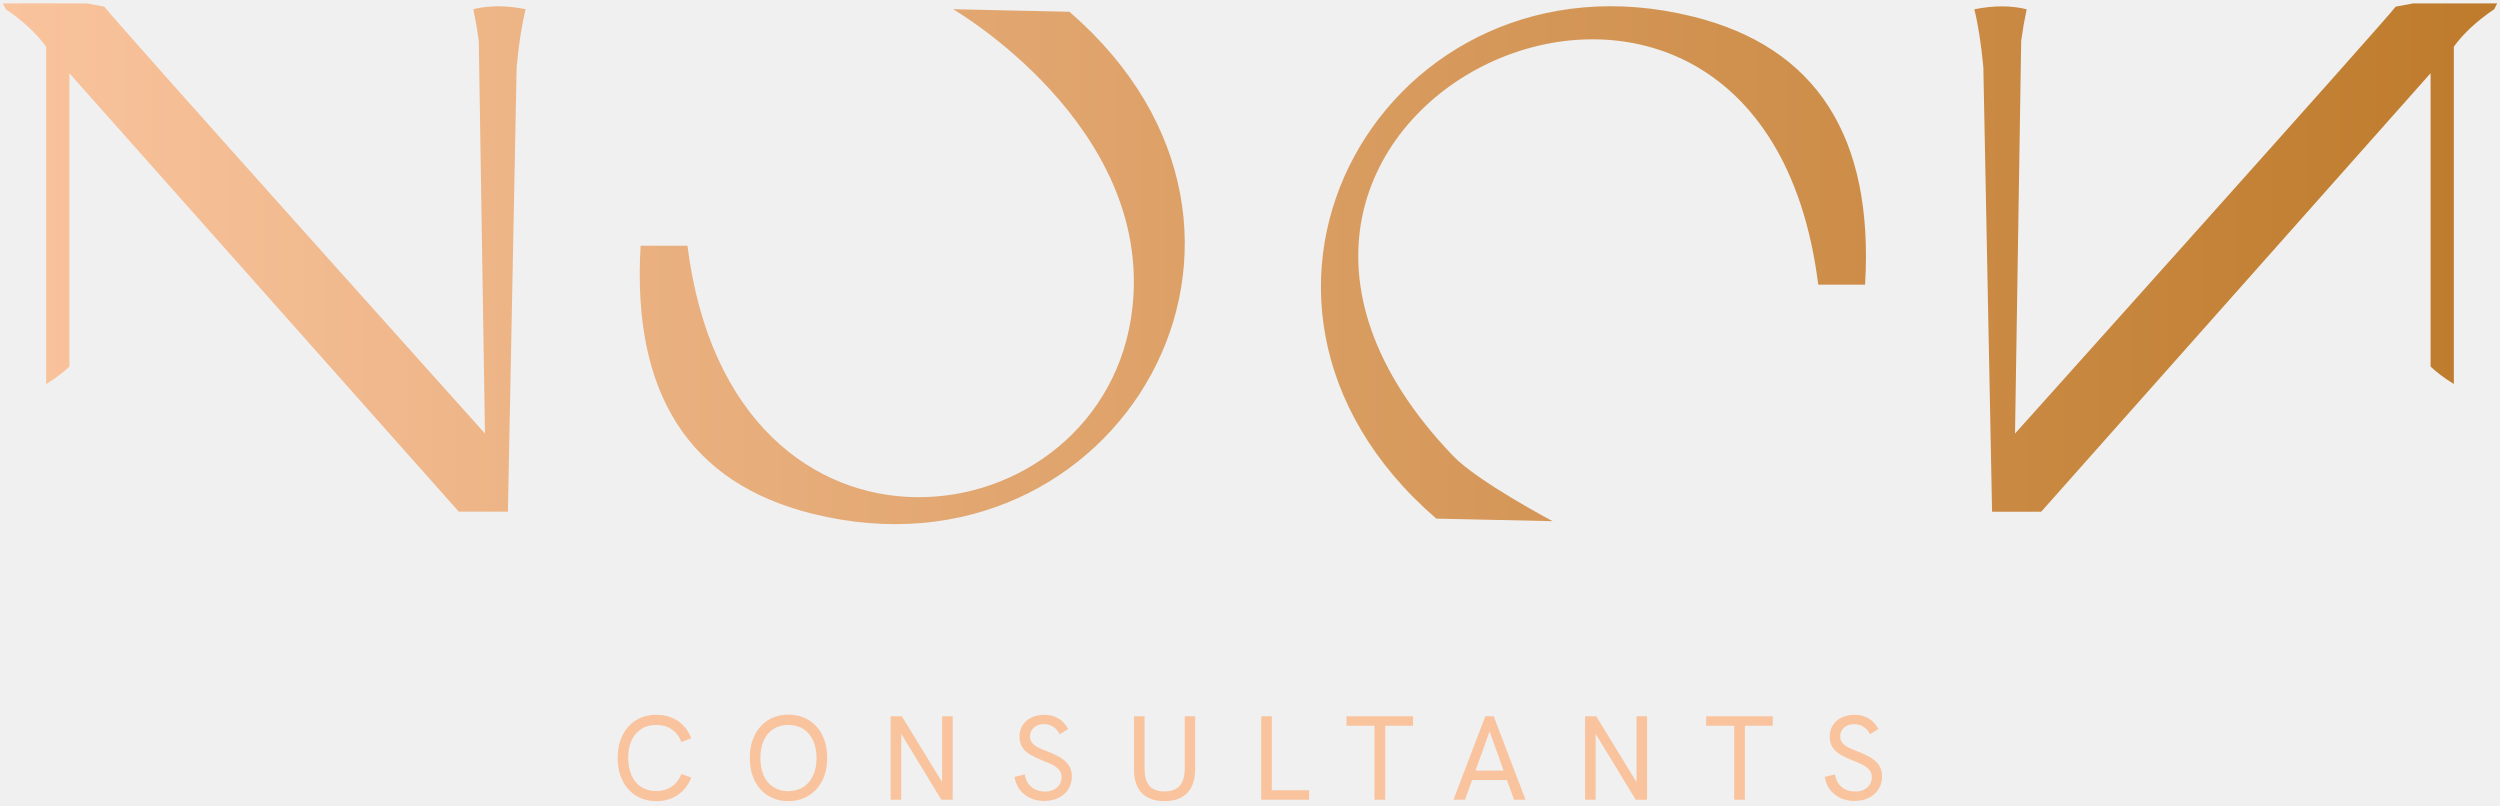
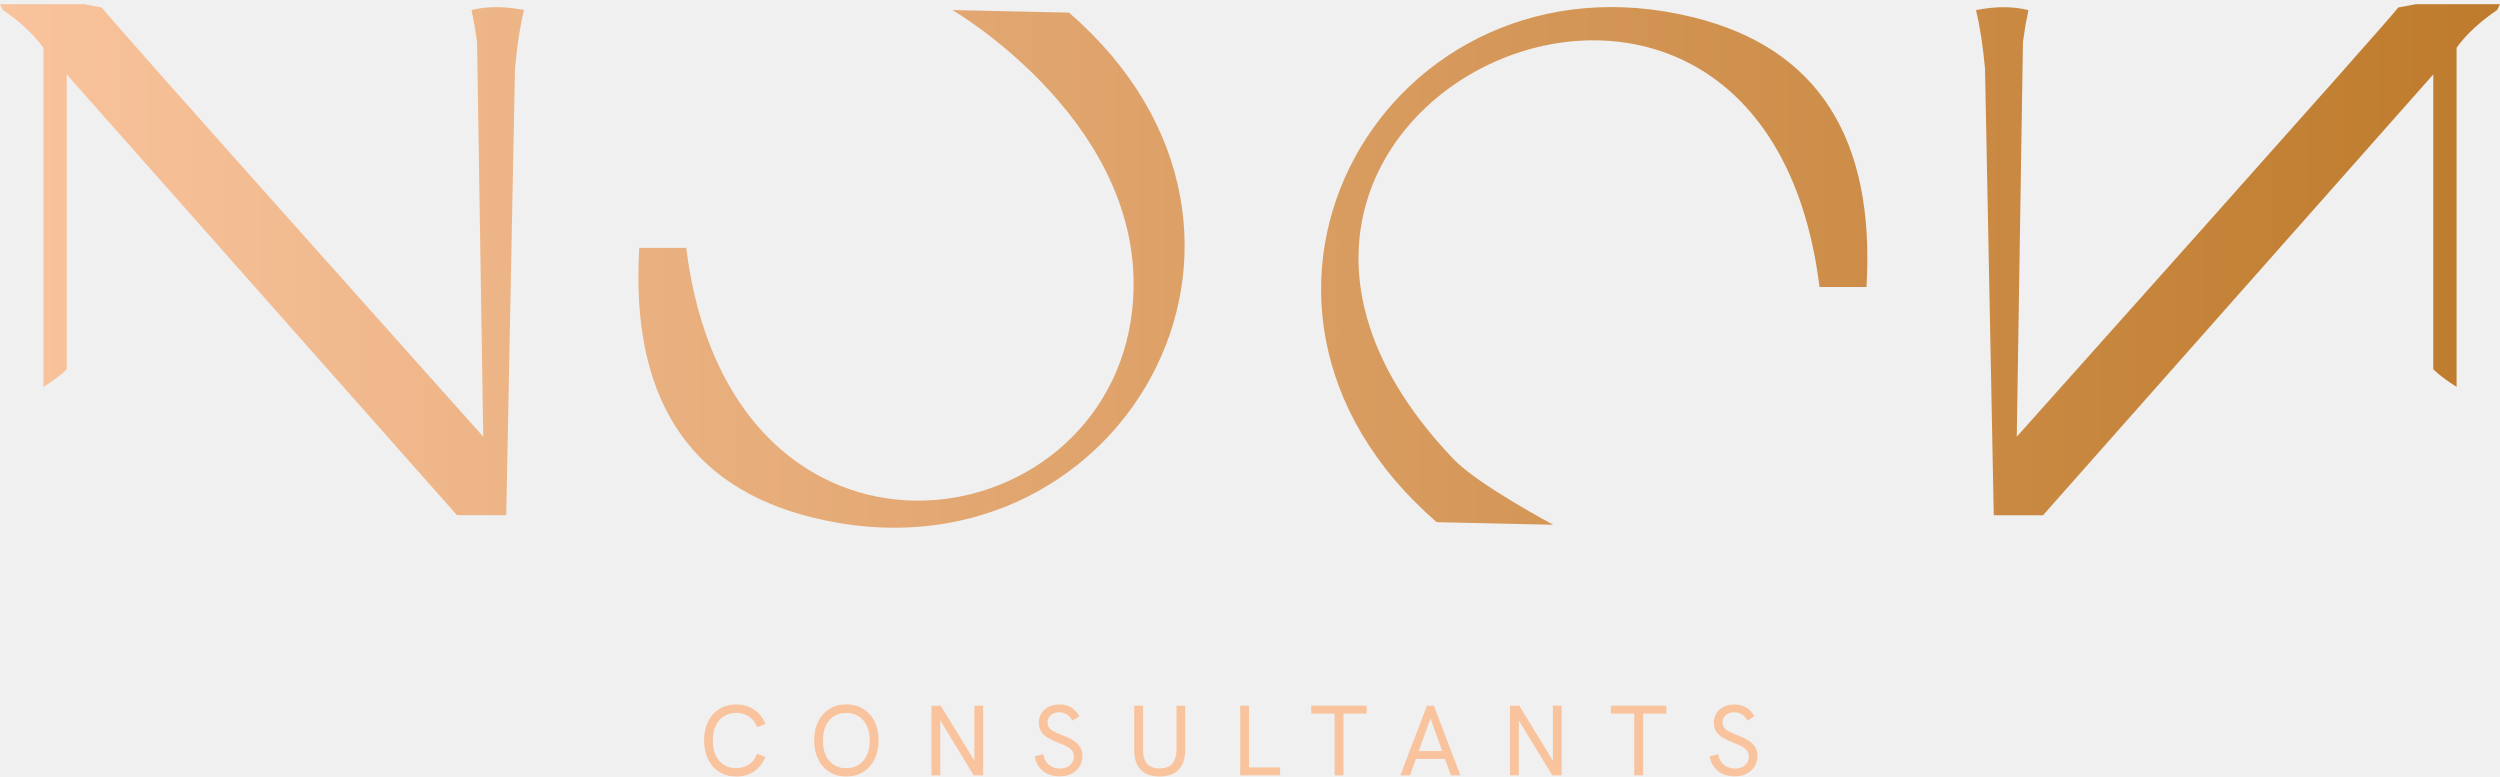
- <svg xmlns="http://www.w3.org/2000/svg" width="394" height="127" viewBox="0 0 394 127" fill="none">
-   <g clipPath="url(#clip0_2_294)">
-     <path d="M0.444 0.538H13.686L16.436 1.046C17.961 3.149 76.429 68.319 76.429 68.319L75.458 6.442L75.054 3.796L74.592 1.451C77.041 0.838 79.791 0.838 82.842 1.451C82.23 3.9 81.756 6.951 81.421 10.614L80.046 80.636H72.304L10.936 11.538V57.781C10.023 58.659 8.798 59.583 7.273 60.531V7.367C5.736 5.252 3.622 3.288 0.906 1.451L0.444 0.538ZM393.091 1.451C390.375 3.288 388.249 5.252 386.724 7.355V60.519C385.199 59.572 383.974 58.647 383.061 57.769V11.538L321.693 80.648H313.951L312.576 10.625C312.241 6.962 311.756 3.9 311.155 1.462C314.206 0.85 316.956 0.85 319.405 1.462L318.943 3.808L318.539 6.454L317.568 68.33C317.568 68.33 376.036 3.149 377.561 1.046L380.311 0.538H393.553L393.091 1.451ZM150.207 1.451L168.545 1.855C208.929 36.785 176.055 92.827 128.16 80.994C108.632 76.176 99.573 62.079 100.96 38.727H108.344C115.288 94.178 174.345 85.697 178.47 48.502C181.659 19.673 150.207 1.451 150.207 1.451ZM244.691 82.138L226.354 81.734C185.969 46.803 218.843 -9.238 266.738 2.594C286.266 7.413 295.325 21.51 293.938 44.862H286.555C277.184 -29.886 176.853 17.419 229.011 71.855C232.848 75.864 244.691 82.138 244.691 82.138Z" fill="url(#paint0_linear_2_294)" />
+ <svg xmlns="http://www.w3.org/2000/svg" width="557" height="173" viewBox="0 0 557 173" fill="none">
+   <g clip-path="url(#clip0_244_26470)">
+     <path d="M0 0.942H18.763L22.659 1.665C24.82 4.654 107.664 97.277 107.664 97.277L106.289 9.334L105.716 5.574L105.061 2.24C108.532 1.369 112.428 1.369 116.75 2.24C115.883 5.721 115.211 10.057 114.737 15.263L112.788 114.783H101.819L14.866 16.577V82.3C13.573 83.548 11.837 84.862 9.676 86.208V10.648C7.498 7.643 4.502 4.851 0.655 2.24L0 0.942ZM556.345 2.24C552.498 4.851 549.485 7.643 547.324 10.632V86.192C545.163 84.845 543.427 83.531 542.134 82.283V16.577L455.181 114.8H444.212L442.263 15.279C441.789 10.073 441.101 5.721 440.25 2.256C444.572 1.386 448.468 1.386 451.939 2.256L451.284 5.59L450.711 9.351L449.336 97.293C449.336 97.293 532.18 4.654 534.341 1.665L538.237 0.942H557L556.345 2.24ZM212.201 2.24L238.183 2.815C295.404 52.46 248.825 132.109 180.962 115.292C153.293 108.444 140.457 88.409 142.422 55.219H152.884C162.724 134.031 246.402 121.976 252.247 69.112C256.766 28.138 212.201 2.24 212.201 2.24ZM346.076 116.918L320.094 116.343C262.873 66.698 309.452 -12.951 377.315 3.866C404.984 10.714 417.82 30.749 415.855 63.939H405.393C392.115 -42.298 249.955 24.936 323.859 102.302C329.295 108.001 346.076 116.918 346.076 116.918Z" fill="url(#paint0_linear_244_26470)" />
  </g>
-   <g clipPath="url(#clip1_2_294)">
-     <path d="M103.416 126.255C102.214 126.255 101.151 125.966 100.238 125.399C99.325 124.833 98.62 124.036 98.112 123.019C97.604 121.991 97.349 120.801 97.349 119.449C97.349 118.097 97.604 116.907 98.112 115.878C98.62 114.85 99.325 114.064 100.238 113.509C101.151 112.943 102.214 112.654 103.416 112.654C104.733 112.654 105.877 112.978 106.847 113.637C107.818 114.295 108.511 115.196 108.939 116.352L107.391 116.941C107.067 116.086 106.559 115.428 105.877 114.954C105.195 114.48 104.375 114.249 103.404 114.249C102.514 114.249 101.729 114.457 101.07 114.885C100.411 115.312 99.891 115.913 99.533 116.687C99.175 117.461 99.002 118.386 99.002 119.449C99.002 120.512 99.187 121.436 99.533 122.222C99.891 122.996 100.4 123.608 101.07 124.036C101.74 124.464 102.514 124.672 103.404 124.672C104.375 124.672 105.195 124.429 105.877 123.955C106.559 123.481 107.055 122.823 107.391 121.979L108.939 122.545C108.511 123.689 107.818 124.591 106.847 125.261C105.877 125.931 104.733 126.266 103.416 126.266V126.255Z" fill="#F9C39D" />
-     <path d="M124.238 126.255C123.037 126.255 121.974 125.966 121.061 125.4C120.148 124.834 119.443 124.048 118.935 123.02C118.426 121.991 118.172 120.813 118.172 119.449C118.172 118.086 118.426 116.884 118.935 115.867C119.443 114.85 120.16 114.053 121.061 113.487C121.974 112.921 123.037 112.632 124.238 112.632C125.44 112.632 126.549 112.921 127.462 113.487C128.375 114.053 129.091 114.839 129.6 115.867C130.108 116.896 130.363 118.086 130.363 119.449C130.363 120.813 130.108 121.991 129.588 123.02C129.068 124.048 128.352 124.834 127.439 125.4C126.526 125.966 125.452 126.255 124.227 126.255H124.238ZM124.238 124.672C125.151 124.672 125.949 124.464 126.607 124.037C127.266 123.609 127.774 123.008 128.144 122.223C128.514 121.448 128.687 120.524 128.687 119.472C128.687 118.421 128.502 117.485 128.144 116.699C127.774 115.925 127.266 115.313 126.607 114.885C125.949 114.458 125.163 114.25 124.238 114.25C123.314 114.25 122.563 114.458 121.904 114.885C121.234 115.301 120.726 115.902 120.368 116.688C120.009 117.462 119.836 118.398 119.836 119.484C119.836 120.57 120.021 121.483 120.368 122.257C120.726 123.031 121.234 123.632 121.904 124.06C122.575 124.487 123.349 124.695 124.238 124.695V124.672Z" fill="#F9C39D" />
-     <path d="M140.369 126.036V112.886H142.125L148.862 123.886H148.48V112.886H150.144V126.036H148.353L141.651 115.024H142.033V126.036H140.369Z" fill="#F9C39D" />
-     <path d="M164.682 126.231C163.364 126.231 162.278 125.885 161.435 125.191C160.591 124.498 160.071 123.585 159.886 122.441L161.504 122.049C161.643 122.927 162.001 123.597 162.59 124.059C163.179 124.521 163.884 124.752 164.728 124.752C165.213 124.752 165.652 124.66 166.045 124.464C166.438 124.279 166.738 124.013 166.969 123.666C167.2 123.32 167.304 122.927 167.304 122.488C167.304 122.025 167.177 121.644 166.923 121.332C166.669 121.032 166.322 120.766 165.872 120.535C165.421 120.304 164.901 120.084 164.312 119.853C163.584 119.576 162.948 119.275 162.394 118.952C161.839 118.628 161.423 118.235 161.123 117.773C160.822 117.311 160.672 116.756 160.672 116.086C160.672 115.416 160.834 114.827 161.157 114.307C161.481 113.787 161.943 113.382 162.532 113.094C163.122 112.805 163.803 112.654 164.589 112.654C165.421 112.654 166.161 112.839 166.796 113.221C167.443 113.602 167.952 114.157 168.344 114.896L167.027 115.705C166.738 115.185 166.392 114.792 165.976 114.526C165.56 114.261 165.086 114.122 164.543 114.122C164.115 114.122 163.734 114.203 163.399 114.365C163.064 114.526 162.81 114.757 162.613 115.046C162.428 115.335 162.324 115.67 162.324 116.052C162.324 116.456 162.44 116.803 162.659 117.08C162.89 117.357 163.214 117.611 163.642 117.819C164.069 118.027 164.589 118.259 165.19 118.478C165.953 118.767 166.623 119.079 167.166 119.426C167.72 119.761 168.148 120.165 168.46 120.639C168.772 121.113 168.922 121.69 168.922 122.384C168.922 123.123 168.737 123.782 168.379 124.36C168.009 124.937 167.512 125.399 166.865 125.723C166.23 126.058 165.479 126.22 164.635 126.22L164.682 126.231Z" fill="#F9C39D" />
-     <path d="M183.528 126.255C181.968 126.255 180.777 125.828 179.957 124.996C179.137 124.152 178.721 122.916 178.721 121.275V112.886H180.385V121.09C180.385 121.887 180.489 122.546 180.697 123.089C180.905 123.632 181.24 124.037 181.702 124.314C182.164 124.591 182.776 124.73 183.528 124.73C184.279 124.73 184.891 124.591 185.365 124.302C185.839 124.025 186.174 123.609 186.393 123.066C186.601 122.523 186.717 121.864 186.717 121.067V112.886H188.357V121.183C188.357 122.847 187.941 124.106 187.121 124.961C186.301 125.828 185.099 126.255 183.528 126.255Z" fill="#F9C39D" />
-     <path d="M198.77 126.036V112.886H200.434V124.545H206.315V126.036H198.77Z" fill="#F9C39D" />
-     <path d="M216.621 126.036V114.377H212.207V112.886H222.699V114.377H218.308V126.036H216.632H216.621Z" fill="#F9C39D" />
-     <path d="M229.063 126.036L234.09 112.886H235.407L240.422 126.036H238.608L234.76 115.267L230.889 126.036H229.063ZM231.86 122.939L232.368 121.448H237.117L237.66 122.939H231.848H231.86Z" fill="#F9C39D" />
-     <path d="M249.805 126.036V112.886H251.562L258.298 123.886H257.917V112.886H259.581V126.036H257.79L251.088 115.024H251.469V126.036H249.805Z" fill="#F9C39D" />
-     <path d="M273.309 126.036V114.377H268.895V112.886H279.387V114.377H274.996V126.036H273.321H273.309Z" fill="#F9C39D" />
-     <path d="M292.374 126.231C291.056 126.231 289.97 125.885 289.127 125.191C288.283 124.498 287.763 123.585 287.578 122.441L289.196 122.049C289.335 122.927 289.693 123.597 290.282 124.059C290.872 124.521 291.576 124.752 292.42 124.752C292.905 124.752 293.344 124.66 293.737 124.464C294.13 124.279 294.43 124.013 294.662 123.666C294.893 123.32 294.997 122.927 294.997 122.488C294.997 122.025 294.869 121.644 294.615 121.332C294.361 121.032 294.014 120.766 293.564 120.535C293.113 120.304 292.593 120.084 292.004 119.853C291.276 119.576 290.64 119.275 290.086 118.952C289.531 118.628 289.115 118.235 288.815 117.773C288.514 117.311 288.364 116.756 288.364 116.086C288.364 115.416 288.526 114.827 288.849 114.307C289.173 113.787 289.635 113.382 290.224 113.094C290.814 112.805 291.495 112.654 292.281 112.654C293.113 112.654 293.853 112.839 294.488 113.221C295.135 113.602 295.644 114.157 296.037 114.896L294.719 115.705C294.43 115.185 294.084 114.792 293.668 114.526C293.252 114.261 292.778 114.122 292.235 114.122C291.807 114.122 291.426 114.203 291.091 114.365C290.756 114.526 290.502 114.757 290.305 115.046C290.12 115.335 290.016 115.67 290.016 116.052C290.016 116.456 290.132 116.803 290.352 117.08C290.583 117.357 290.906 117.611 291.334 117.819C291.761 118.027 292.281 118.259 292.882 118.478C293.645 118.767 294.315 119.079 294.858 119.426C295.413 119.761 295.84 120.165 296.152 120.639C296.464 121.113 296.614 121.69 296.614 122.384C296.614 123.123 296.429 123.782 296.071 124.36C295.701 124.937 295.205 125.399 294.558 125.723C293.922 126.058 293.171 126.22 292.327 126.22L292.374 126.231Z" fill="#F9C39D" />
+   <g clip-path="url(#clip1_244_26470)">
+     <path d="M164.015 173C162.599 173 161.347 172.659 160.272 171.991C159.197 171.323 158.367 170.383 157.768 169.184C157.169 167.971 156.87 166.568 156.87 164.973C156.87 163.379 157.169 161.975 157.768 160.762C158.367 159.55 159.197 158.623 160.272 157.969C161.347 157.301 162.599 156.96 164.015 156.96C165.566 156.96 166.913 157.342 168.057 158.119C169.2 158.895 170.016 159.958 170.52 161.321L168.696 162.016C168.315 161.008 167.716 160.231 166.913 159.672C166.11 159.113 165.144 158.841 164.001 158.841C162.953 158.841 162.028 159.086 161.252 159.59C160.476 160.095 159.864 160.803 159.442 161.716C159.02 162.629 158.816 163.719 158.816 164.973C158.816 166.227 159.034 167.317 159.442 168.244C159.864 169.157 160.463 169.879 161.252 170.383C162.041 170.887 162.953 171.133 164.001 171.133C165.144 171.133 166.11 170.846 166.913 170.288C167.716 169.729 168.302 168.952 168.696 167.958L170.52 168.625C170.016 169.974 169.2 171.037 168.057 171.828C166.913 172.618 165.566 173.013 164.015 173.013V173Z" fill="#F9C39D" />
+     <path d="M188.539 173C187.124 173 185.872 172.66 184.797 171.992C183.721 171.324 182.891 170.397 182.293 169.185C181.694 167.972 181.394 166.582 181.394 164.974C181.394 163.366 181.694 161.949 182.293 160.749C182.891 159.55 183.735 158.61 184.797 157.942C185.872 157.274 187.124 156.934 188.539 156.934C189.954 156.934 191.261 157.274 192.336 157.942C193.411 158.61 194.255 159.537 194.854 160.749C195.452 161.962 195.752 163.366 195.752 164.974C195.752 166.582 195.452 167.972 194.84 169.185C194.228 170.397 193.384 171.324 192.309 171.992C191.234 172.66 189.968 173 188.525 173H188.539ZM188.539 171.133C189.614 171.133 190.553 170.888 191.329 170.384C192.105 169.88 192.703 169.171 193.139 168.244C193.574 167.331 193.779 166.241 193.779 165.001C193.779 163.761 193.561 162.657 193.139 161.731C192.703 160.817 192.105 160.095 191.329 159.591C190.553 159.087 189.628 158.842 188.539 158.842C187.45 158.842 186.566 159.087 185.79 159.591C185.001 160.082 184.402 160.79 183.98 161.717C183.558 162.63 183.354 163.734 183.354 165.015C183.354 166.296 183.572 167.372 183.98 168.285C184.402 169.198 185.001 169.907 185.79 170.411C186.579 170.915 187.491 171.161 188.539 171.161V171.133Z" fill="#F9C39D" />
+     <path d="M207.537 172.741V157.234H209.606L217.54 170.207H217.091V157.234H219.05V172.741H216.941L209.048 159.755H209.497V172.741H207.537Z" fill="#F9C39D" />
+     <path d="M236.172 172.972C234.621 172.972 233.341 172.564 232.348 171.746C231.354 170.928 230.742 169.852 230.524 168.503L232.43 168.039C232.593 169.075 233.015 169.865 233.709 170.41C234.403 170.956 235.233 171.228 236.226 171.228C236.798 171.228 237.315 171.119 237.778 170.887C238.241 170.669 238.594 170.356 238.867 169.947C239.139 169.538 239.261 169.075 239.261 168.557C239.261 168.012 239.112 167.562 238.812 167.194C238.513 166.84 238.105 166.527 237.574 166.254C237.043 165.982 236.431 165.723 235.737 165.45C234.879 165.123 234.131 164.769 233.477 164.387C232.824 164.006 232.334 163.542 231.98 162.997C231.627 162.452 231.45 161.798 231.45 161.008C231.45 160.217 231.64 159.522 232.021 158.909C232.402 158.296 232.947 157.819 233.641 157.478C234.335 157.137 235.138 156.96 236.063 156.96C237.043 156.96 237.914 157.178 238.663 157.628C239.425 158.078 240.023 158.732 240.486 159.604L238.935 160.558C238.594 159.945 238.186 159.481 237.696 159.168C237.206 158.855 236.648 158.691 236.009 158.691C235.505 158.691 235.056 158.786 234.661 158.977C234.267 159.168 233.967 159.44 233.736 159.781C233.518 160.122 233.396 160.517 233.396 160.967C233.396 161.444 233.532 161.853 233.79 162.18C234.063 162.507 234.444 162.806 234.947 163.052C235.451 163.297 236.063 163.57 236.771 163.828C237.669 164.169 238.458 164.537 239.098 164.946C239.751 165.341 240.255 165.818 240.622 166.377C240.99 166.935 241.167 167.617 241.167 168.434C241.167 169.307 240.949 170.083 240.527 170.765C240.091 171.446 239.506 171.991 238.744 172.373C237.996 172.768 237.111 172.959 236.118 172.959L236.172 172.972Z" fill="#F9C39D" />
+     <path d="M258.368 173C256.531 173 255.129 172.496 254.163 171.515C253.197 170.52 252.707 169.062 252.707 167.127V157.234H254.667V166.909C254.667 167.849 254.789 168.626 255.034 169.267C255.279 169.907 255.674 170.384 256.218 170.711C256.762 171.038 257.484 171.202 258.368 171.202C259.253 171.202 259.974 171.038 260.532 170.697C261.09 170.37 261.485 169.88 261.743 169.239C261.988 168.599 262.124 167.822 262.124 166.882V157.234H264.057V167.018C264.057 168.98 263.567 170.466 262.601 171.474C261.634 172.496 260.219 173 258.368 173Z" fill="#F9C39D" />
+     <path d="M276.32 172.741V157.234H278.28V170.984H285.207V172.741H276.32Z" fill="#F9C39D" />
+     <path d="M297.345 172.741V158.992H292.146V157.234H304.503V158.992H299.332V172.741H297.358H297.345Z" fill="#F9C39D" />
+     <path d="M312 172.741L317.92 157.234H319.471L325.377 172.741H323.241L318.709 160.041L314.15 172.741H312ZM315.293 169.089L315.892 167.331H321.485L322.125 169.089H315.279H315.293Z" fill="#F9C39D" />
+     <path d="M336.429 172.741V157.234H338.497L346.431 170.207H345.982V157.234H347.942V172.741H345.832L337.939 159.755H338.388V172.741H336.429Z" fill="#F9C39D" />
+     <path d="M364.111 172.741V158.992H358.913V157.234H371.27V158.992H366.098V172.741H364.125H364.111Z" fill="#F9C39D" />
+     <path d="M386.565 172.972C385.013 172.972 383.734 172.564 382.741 171.746C381.747 170.928 381.135 169.852 380.917 168.503L382.822 168.039C382.986 169.075 383.408 169.865 384.102 170.41C384.796 170.956 385.626 171.228 386.619 171.228C387.191 171.228 387.708 171.119 388.171 170.887C388.633 170.669 388.987 170.356 389.259 169.947C389.532 169.538 389.654 169.075 389.654 168.557C389.654 168.012 389.504 167.562 389.205 167.194C388.906 166.84 388.497 166.527 387.967 166.254C387.436 165.982 386.823 165.723 386.129 165.45C385.272 165.123 384.523 164.769 383.87 164.387C383.217 164.006 382.727 163.542 382.373 162.997C382.019 162.452 381.842 161.798 381.842 161.008C381.842 160.217 382.033 159.522 382.414 158.909C382.795 158.296 383.339 157.819 384.034 157.478C384.728 157.137 385.531 156.96 386.456 156.96C387.436 156.96 388.307 157.178 389.055 157.628C389.817 158.078 390.416 158.732 390.879 159.604L389.327 160.558C388.987 159.945 388.579 159.481 388.089 159.168C387.599 158.855 387.041 158.691 386.402 158.691C385.898 158.691 385.449 158.786 385.054 158.977C384.66 159.168 384.36 159.44 384.129 159.781C383.911 160.122 383.789 160.517 383.789 160.967C383.789 161.444 383.925 161.853 384.183 162.18C384.455 162.507 384.836 162.806 385.34 163.052C385.844 163.297 386.456 163.57 387.164 163.828C388.062 164.169 388.851 164.537 389.491 164.946C390.144 165.341 390.648 165.818 391.015 166.377C391.382 166.935 391.559 167.617 391.559 168.434C391.559 169.307 391.342 170.083 390.92 170.765C390.484 171.446 389.899 171.991 389.137 172.373C388.388 172.768 387.504 172.959 386.51 172.959L386.565 172.972Z" fill="#F9C39D" />
  </g>
  <defs>
-     <linearGradient id="paint0_linear_2_294" x1="393.553" y1="41.572" x2="0.444" y2="41.572" gradientUnits="userSpaceOnUse">
+     <linearGradient id="paint0_linear_244_26470" x1="557" y1="59.263" x2="0" y2="59.263" gradientUnits="userSpaceOnUse">
      <stop stop-color="#BE7B2C" />
      <stop offset="1" stop-color="#F9C39D" />
    </linearGradient>
-     <clipPath id="clip0_2_294">
-       <rect width="393.109" height="82.074" fill="white" transform="translate(0.444092 0.53772)" />
+     <clipPath id="clip0_244_26470">
+       <rect width="557" height="116.649" fill="white" transform="translate(0 0.942413)" />
    </clipPath>
-     <clipPath id="clip1_2_294">
-       <rect width="199.322" height="13.6" fill="white" transform="translate(97.3376 112.655)" />
+     <clipPath id="clip1_244_26470">
+       <rect width="234.757" height="16.039" fill="white" transform="translate(156.856 156.961)" />
    </clipPath>
  </defs>
</svg>
